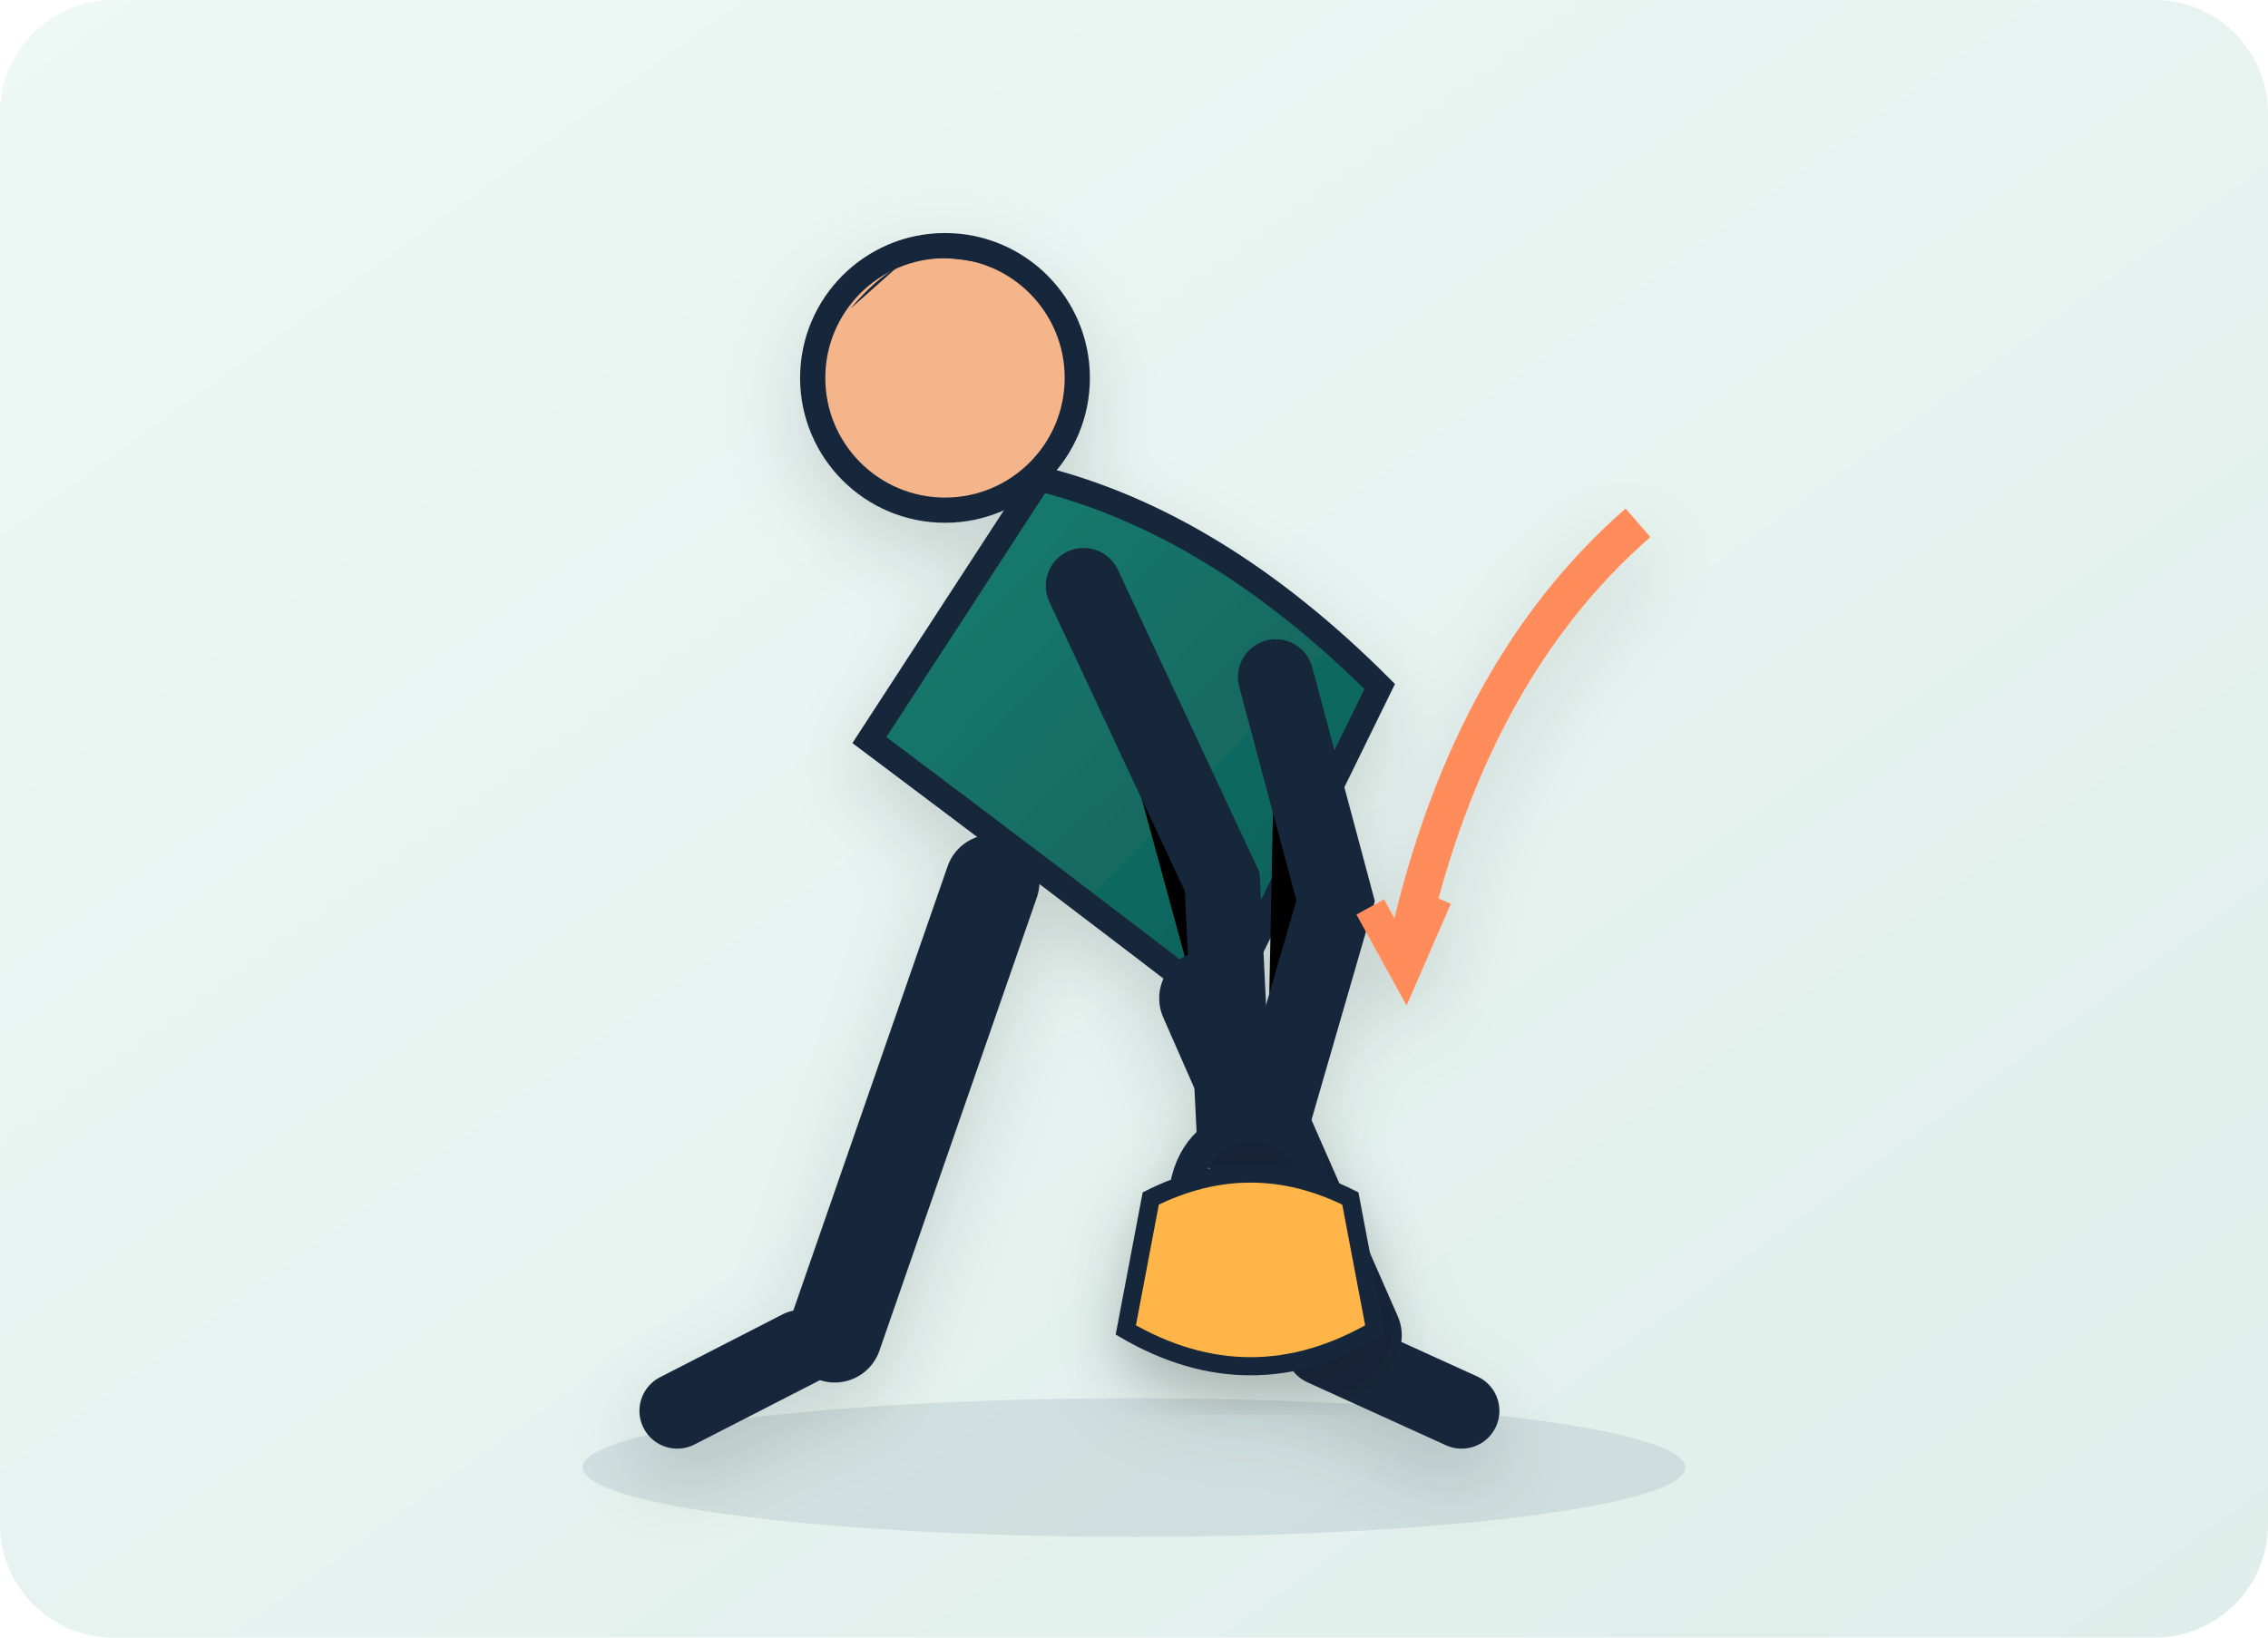
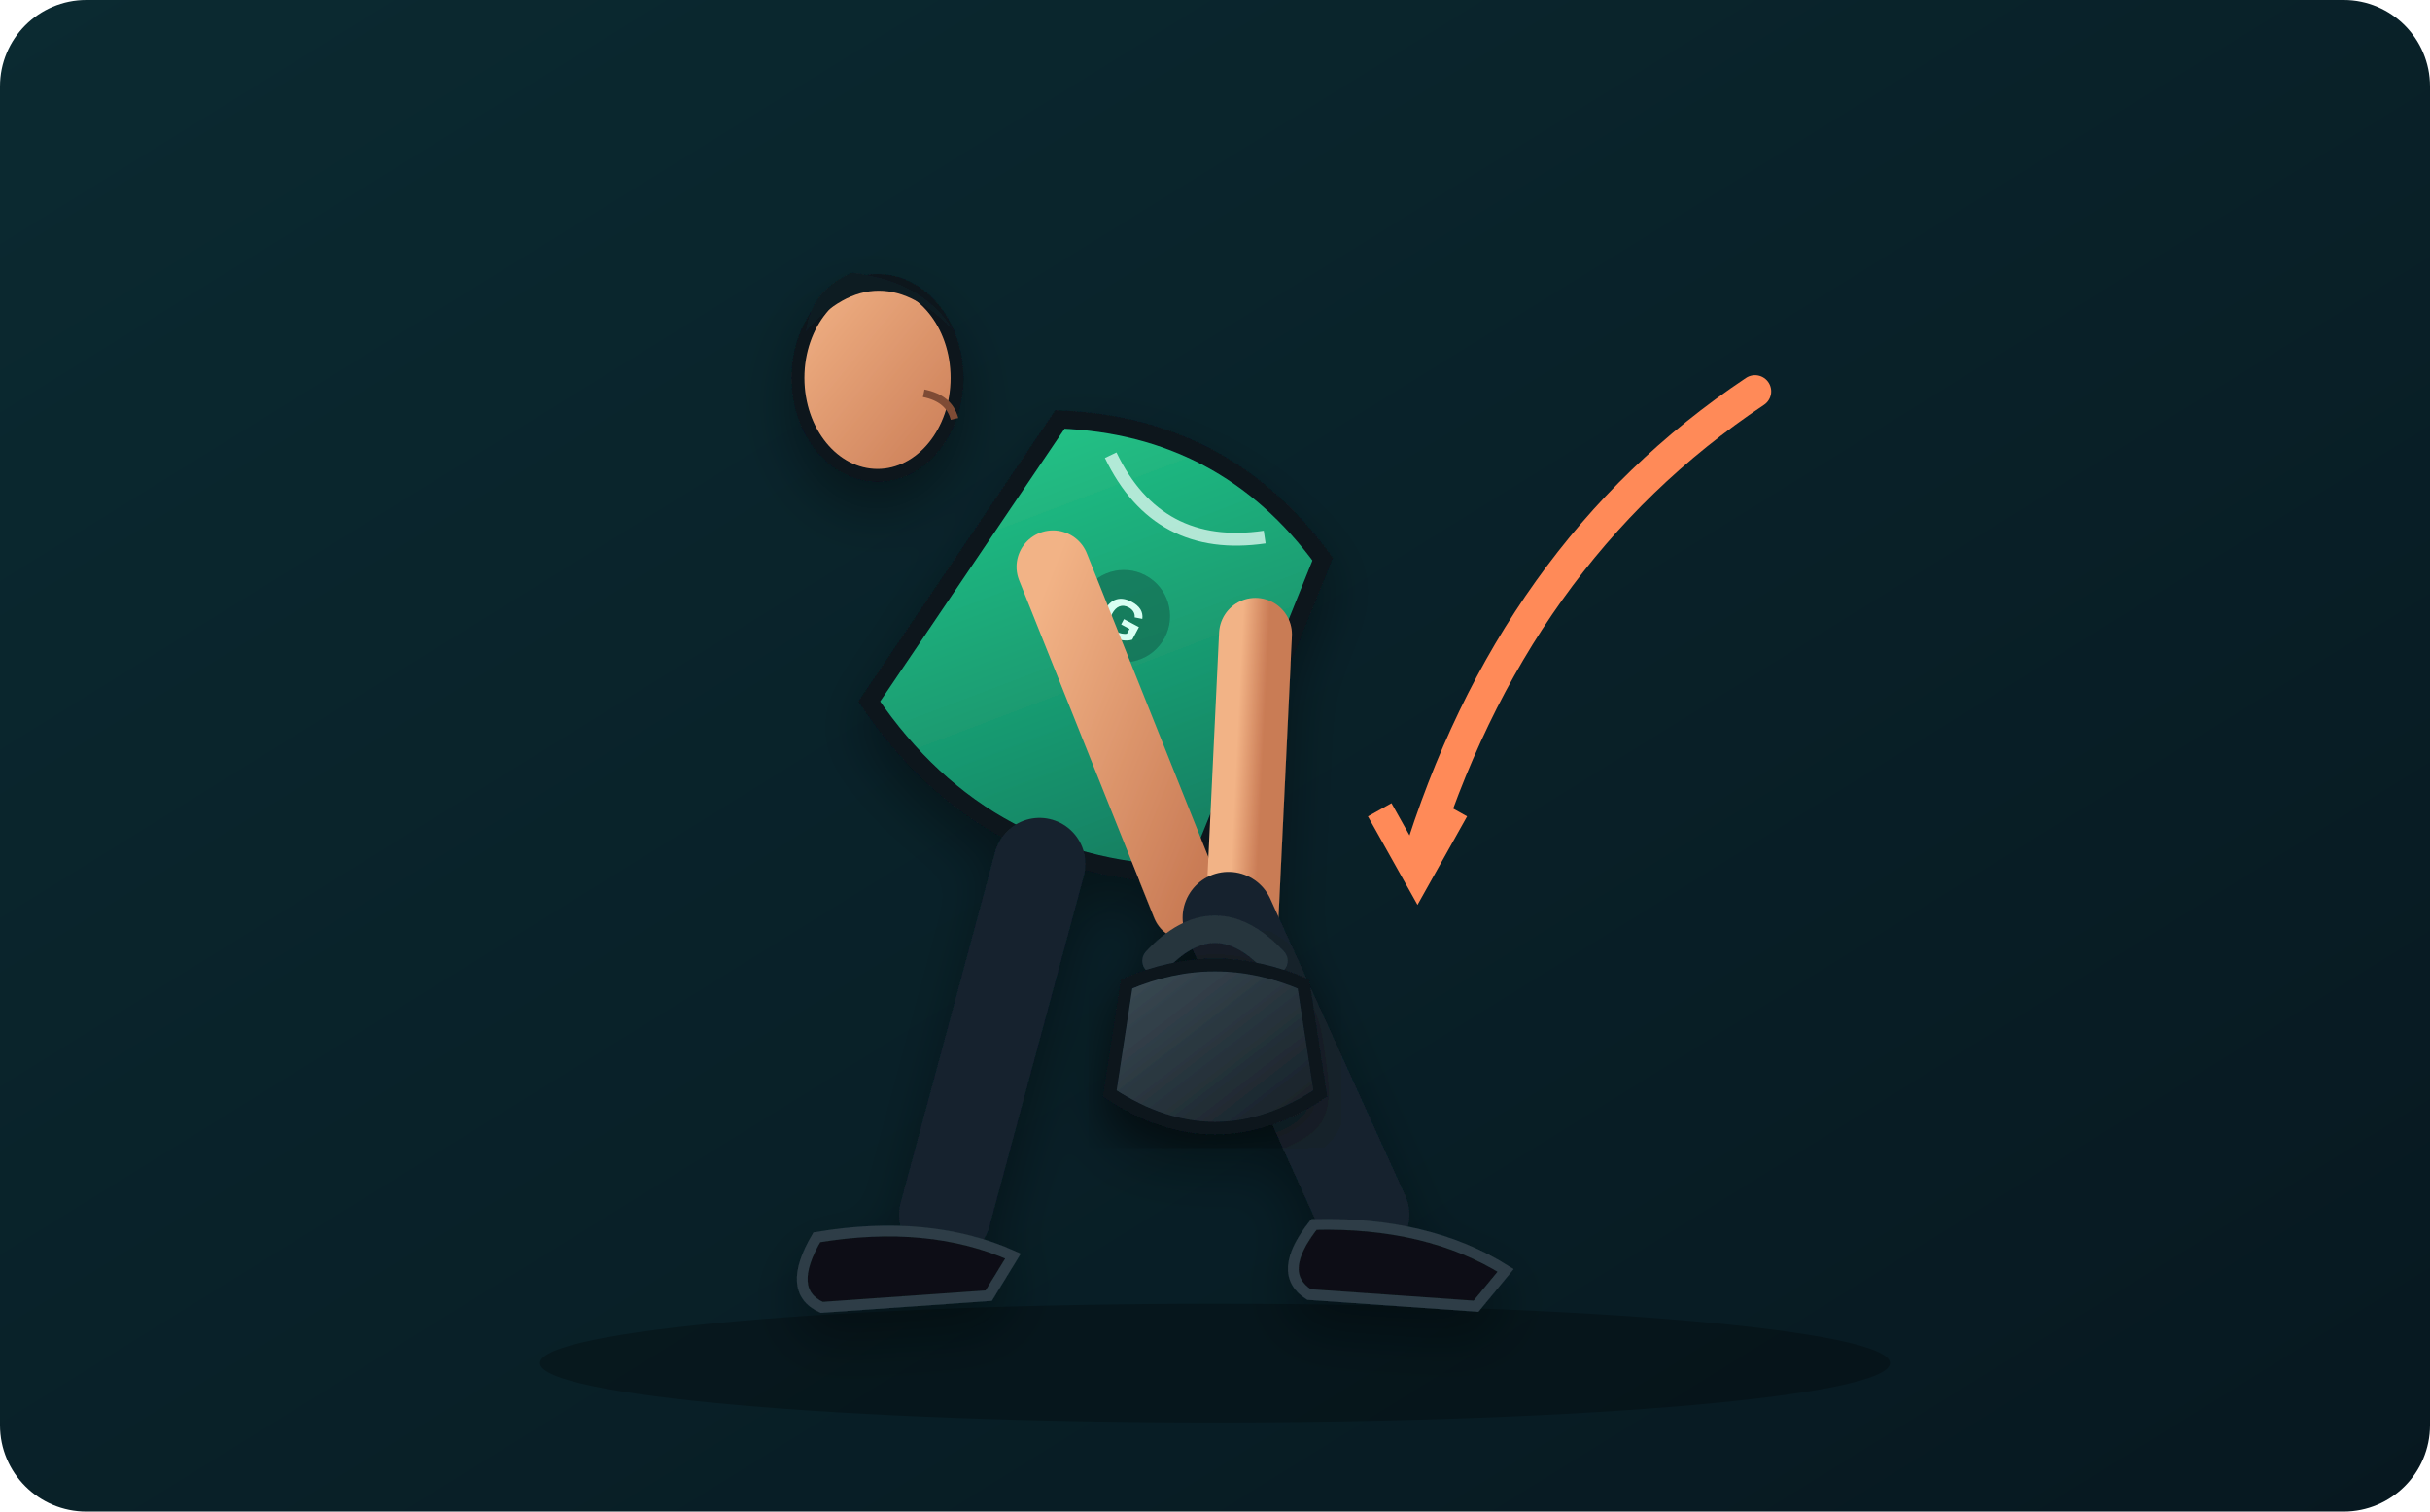
- <svg xmlns="http://www.w3.org/2000/svg" viewBox="0 0 720 520" role="img" aria-labelledby="title desc">
+ <svg xmlns="http://www.w3.org/2000/svg" viewBox="0 0 900 560" role="img" aria-labelledby="t d">
  <defs>
    <linearGradient id="bg" x1="0" y1="0" x2="1" y2="1">
-       <stop offset="0%" stop-color="#eef8f5" />
-       <stop offset="100%" stop-color="#dfeeea" />
+       <stop offset="0" stop-color="#0b2a31" />
+       <stop offset="1" stop-color="#071820" />
    </linearGradient>
    <linearGradient id="shirt" x1="0" y1="0" x2="1" y2="1">
-       <stop offset="0%" stop-color="#177f73" />
-       <stop offset="100%" stop-color="#0e5c55" />
+       <stop offset="0" stop-color="#24c98a" />
+       <stop offset="1" stop-color="#11765d" />
    </linearGradient>
-     <filter id="shadow" x="-20%" y="-20%" width="140%" height="140%">
-       <feDropShadow dx="0" dy="10" stdDeviation="12" flood-opacity=".14" />
+     <linearGradient id="skin" x1="0" y1="0" x2="1" y2="1">
+       <stop offset="0" stop-color="#f2b386" />
+       <stop offset="1" stop-color="#c97b55" />
+     </linearGradient>
+     <linearGradient id="bell" x1="0" y1="0" x2="1" y2="1">
+       <stop offset="0" stop-color="#3d4d57" />
+       <stop offset="1" stop-color="#141d24" />
+     </linearGradient>
+     <filter id="shadow">
+       <feDropShadow dx="0" dy="10" stdDeviation="10" flood-color="#000" flood-opacity=".35" />
    </filter>
  </defs>
-   <rect width="720" height="520" rx="36" fill="url(#bg)" />
-   <ellipse cx="360" cy="466" rx="175" ry="22" fill="#17324d" opacity=".10" />
+   <rect width="900" height="560" rx="32" fill="url(#bg)" />
+   <ellipse cx="450" cy="505" rx="250" ry="22" fill="#000" opacity=".25" />
  <g filter="url(#shadow)">
-     <circle cx="300" cy="120" r="42" fill="#f4b58b" stroke="#14263b" stroke-width="8" />
-     <path d="M270 98 Q300 62 334 98 Q322 80 288 82Z" fill="#14263b" />
-     <path d="M330 152 Q386 166 438 218 L388 320 Q336 280 276 235 Z" fill="url(#shirt)" stroke="#14263b" stroke-width="8" />
-     <path d="M344 186 L388 280 L392 362" stroke="#14263b" stroke-width="24" stroke-linecap="round" />
-     <path d="M405 215 L424 286 L402 362" stroke="#14263b" stroke-width="24" stroke-linecap="round" />
-     <path d="M315 280 L265 424" stroke="#14263b" stroke-width="30" stroke-linecap="round" />
-     <path d="M383 317 L430 424" stroke="#14263b" stroke-width="30" stroke-linecap="round" />
-     <path d="M254 428 L215 448" stroke="#14263b" stroke-width="24" stroke-linecap="round" />
-     <path d="M420 428 L464 448" stroke="#14263b" stroke-width="24" stroke-linecap="round" />
-     <g transform="translate(397 382) scale(0.72)" filter="url(#shadow)">
-       <path d="M-28 -10 C-20 -42,20 -42,28 -10" fill="none" stroke="#14263b" stroke-width="14" stroke-linecap="round" />
-       <path d="M-44 -2 Q0 -24 44 -2 L55 56 Q0 88 -55 56 Z" fill="#ffb547" stroke="#14263b" stroke-width="8" />
+     <g transform="translate(325 140) scale(0.95)">
+       <ellipse cx="0" cy="0" rx="31" ry="38" fill="url(#skin)" stroke="#08151d" stroke-width="5" />
+       <path d="M-28 -18 Q0 -50 30 -18 Q18 -38 -10 -41 Q-26 -34 -28 -18Z" fill="#111b22" />
+       <path d="M18 6 q10 2 12 10" stroke="#7e4b35" stroke-width="3" fill="none" />
    </g>
-     <path d="M520 166 Q465 214 446 304" fill="none" stroke="#ff8c5a" stroke-width="12" />
-     <path d="M435 288 L446 308 L456 285" fill="none" stroke="#ff8c5a" stroke-width="10" />
+     <g transform="translate(410 240) rotate(28) scale(0.95)">
+       <path d="M-58 -70 Q0 -98 58 -70 L72 62 Q0 100 -72 62 Z" fill="url(#shirt)" stroke="#08151d" stroke-width="7" />
+       <path d="M-34 -67 Q0 -42 34 -67" fill="none" stroke="#d7f6ec" stroke-width="5" opacity=".8" />
+       <circle cx="0" cy="-14" r="18" fill="#0f5c49" opacity=".55" />
+       <text x="0" y="-5" text-anchor="middle" font-family="Arial" font-size="22" font-weight="900" fill="#d9fff3">G</text>
+     </g>
+     <path d="M390 210 L440 335" stroke="url(#skin)" stroke-width="27" stroke-linecap="round" />
+     <path d="M465 235 L460 340" stroke="url(#skin)" stroke-width="27" stroke-linecap="round" />
+     <path d="M385 320 L350 450" stroke="#17242e" stroke-width="34" stroke-linecap="round" />
+     <path d="M455 340 L505 450" stroke="#17242e" stroke-width="34" stroke-linecap="round" />
+     <g transform="translate(337 464) rotate(-4)">
+       <path d="M-34 -8 Q8 -12 38 4 L28 18 H-34 Q-47 11 -34 -8Z" fill="#0b1015" stroke="#2d3c46" stroke-width="4" />
+     </g>
+     <g transform="translate(520 464) rotate(4)">
+       <path d="M-34 -8 Q8 -12 38 4 L28 18 H-34 Q-47 11 -34 -8Z" fill="#0b1015" stroke="#2d3c46" stroke-width="4" />
+     </g>
+     <g transform="translate(450 370) scale(0.78)" filter="url(#shadow)">
+       <path d="M-28 -18 Q0 -48 28 -18" fill="none" stroke="#26343d" stroke-width="13" stroke-linecap="round" />
+       <path d="M-42 -7 Q0 -25 42 -7 L50 45 Q0 78 -50 45Z" fill="url(#bell)" stroke="#08151d" stroke-width="6" />
+     </g>
  </g>
+   <path d="M650 145 Q560 205 525 320" fill="none" stroke="#ff8a58" stroke-width="12" stroke-linecap="round" />
+   <path d="M511 300 L525 325 L539 300" fill="none" stroke="#ff8a58" stroke-width="10" />
</svg>
